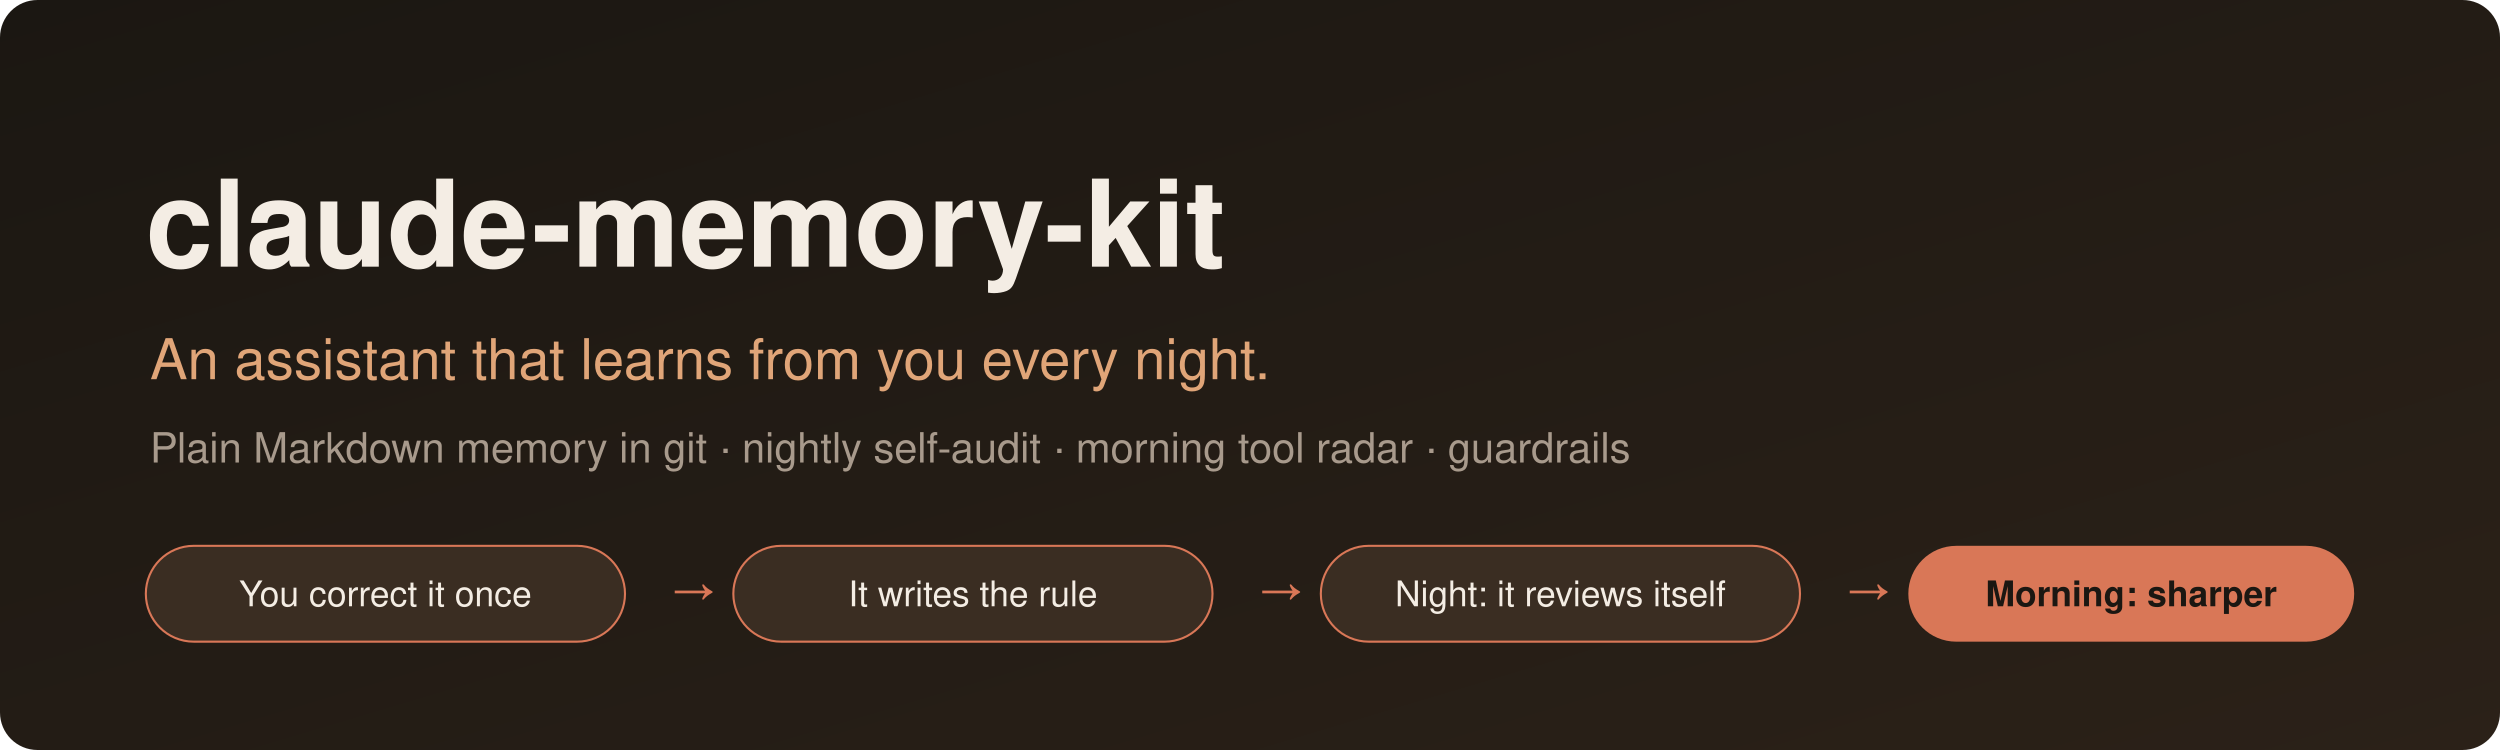
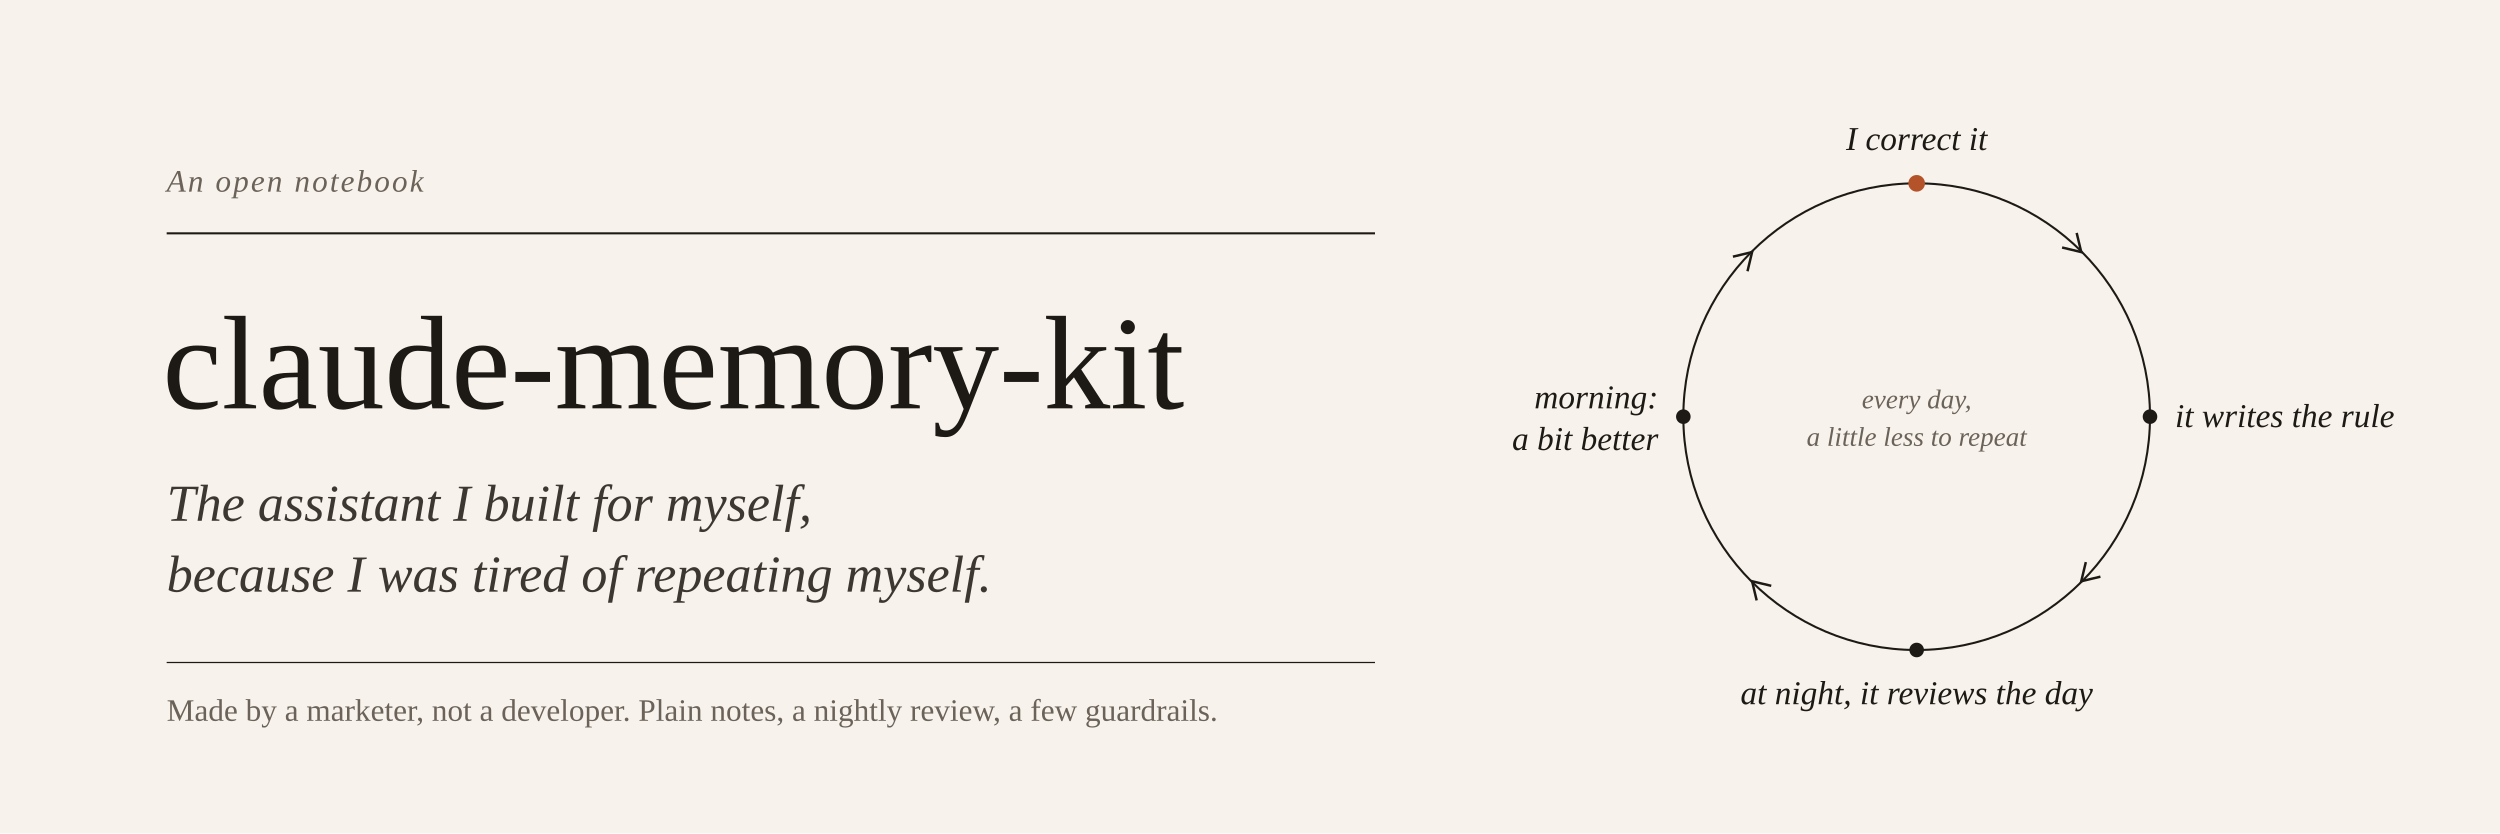
- <svg xmlns="http://www.w3.org/2000/svg" width="1200" height="360" viewBox="0 0 1200 360" font-family="-apple-system, Segoe UI, Helvetica, Arial, sans-serif">
-   <defs>
-     <linearGradient id="bg" x1="0" y1="0" x2="1" y2="1">
-       <stop offset="0" stop-color="#1b1712" />
-       <stop offset="1" stop-color="#2b2118" />
-     </linearGradient>
-   </defs>
-   <rect width="1200" height="360" rx="18" fill="url(#bg)" />
-   <text x="70" y="128" fill="#f4ede4" font-size="58" font-weight="700">claude-memory-kit</text>
-   <text x="72" y="182" fill="#e0a578" font-size="27">An assistant that learns from you every night.</text>
-   <text x="72" y="222" fill="#a89a8c" font-size="20">Plain Markdown memory in git · nightly self-audit · morning tool radar · guardrails</text>
-   <g font-size="17" fill="#f4ede4">
-     <rect x="70" y="262" width="230" height="46" rx="23" fill="#3a2d22" stroke="#d97757" />
-     <text x="185" y="291" text-anchor="middle">You correct it once</text>
-     <text x="322" y="291" fill="#d97757" font-size="22">→</text>
-     <rect x="352" y="262" width="230" height="46" rx="23" fill="#3a2d22" stroke="#d97757" />
-     <text x="467" y="291" text-anchor="middle">It writes the rule</text>
-     <text x="604" y="291" fill="#d97757" font-size="22">→</text>
-     <rect x="634" y="262" width="230" height="46" rx="23" fill="#3a2d22" stroke="#d97757" />
-     <text x="749" y="291" text-anchor="middle">Night: it reviews itself</text>
-     <text x="886" y="291" fill="#d97757" font-size="22">→</text>
-     <rect x="916" y="262" width="214" height="46" rx="23" fill="#d97757" />
-     <text x="1023" y="291" text-anchor="middle" fill="#1b1712" font-weight="600">Morning: sharper</text>
+ <svg xmlns="http://www.w3.org/2000/svg" width="1200" height="400" viewBox="0 0 1200 400">
+   <rect width="1200" height="400" fill="#f7f3ec" />
+   <g font-family="Georgia, 'Times New Roman', serif" fill="#1d1a16">
+     <text x="80" y="92" font-size="15" letter-spacing="1" fill="#6b6259" font-style="italic">An open notebook</text>
+     <line x1="80" y1="112" x2="660" y2="112" stroke="#1d1a16" stroke-width="1" />
+     <text x="78" y="196" font-size="64">claude-memory-kit</text>
+     <text x="80" y="250" font-size="25" font-style="italic" fill="#3d3731">The assistant I built for myself,</text>
+     <text x="80" y="284" font-size="25" font-style="italic" fill="#3d3731">because I was tired of repeating myself.</text>
+     <line x1="80" y1="318" x2="660" y2="318" stroke="#1d1a16" stroke-width="0.6" />
+     <text x="80" y="346" font-size="15" fill="#6b6259">Made by a marketer, not a developer. Plain notes, a nightly review, a few guardrails.</text>
+   </g>
+   <g font-family="Georgia, 'Times New Roman', serif" font-size="16" fill="#1d1a16" font-style="italic">
+     <circle cx="920" cy="200" r="112" fill="none" stroke="#1d1a16" stroke-width="1" />
+     <g fill="none" stroke="#1d1a16" stroke-width="1.2">
+       <path d="M989.8 118.8 L999 121 L996.8 111.8" />
+       <path d="M1008.2 276.8 L999 279 L1001.2 269.8" />
+       <path d="M850.2 281.2 L841 279 L843.2 288.2" />
+       <path d="M831.8 123.2 L841 121 L838.8 130.2" />
+     </g>
+     <circle cx="920" cy="88" r="4" fill="#b4532a" />
+     <circle cx="1032" cy="200" r="3.5" fill="#1d1a16" />
+     <circle cx="920" cy="312" r="3.5" fill="#1d1a16" />
+     <circle cx="808" cy="200" r="3.5" fill="#1d1a16" />
+     <text x="920" y="72" text-anchor="middle">I correct it</text>
+     <text x="1044" y="205">it writes the rule</text>
+     <text x="920" y="338" text-anchor="middle">at night, it reviews the day</text>
+     <text x="796" y="196" text-anchor="end">morning:</text>
+     <text x="796" y="216" text-anchor="end">a bit better</text>
+     <text x="920" y="196" text-anchor="middle" font-size="13" fill="#6b6259">every day,</text>
+     <text x="920" y="214" text-anchor="middle" font-size="13" fill="#6b6259">a little less to repeat</text>
  </g>
</svg>
